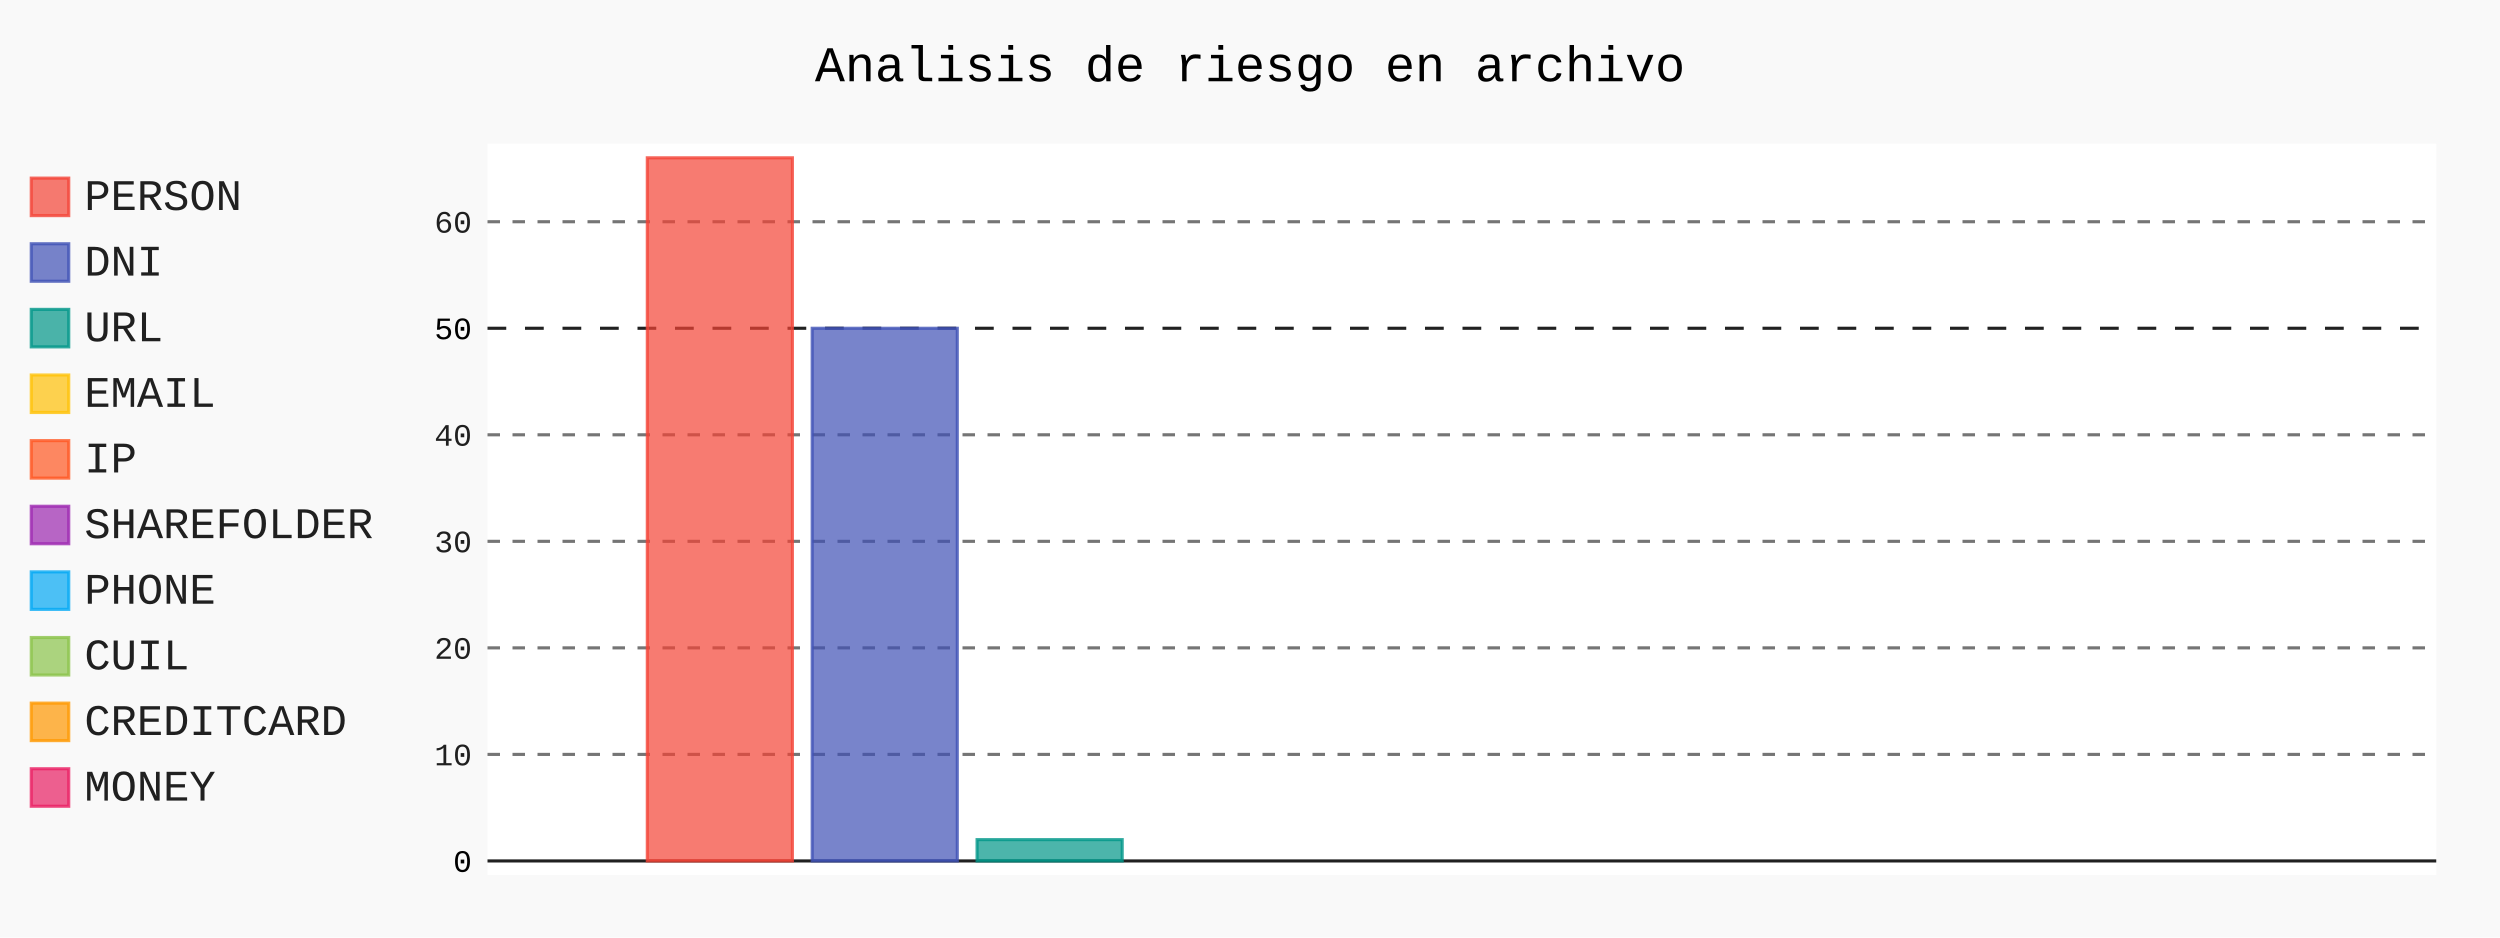
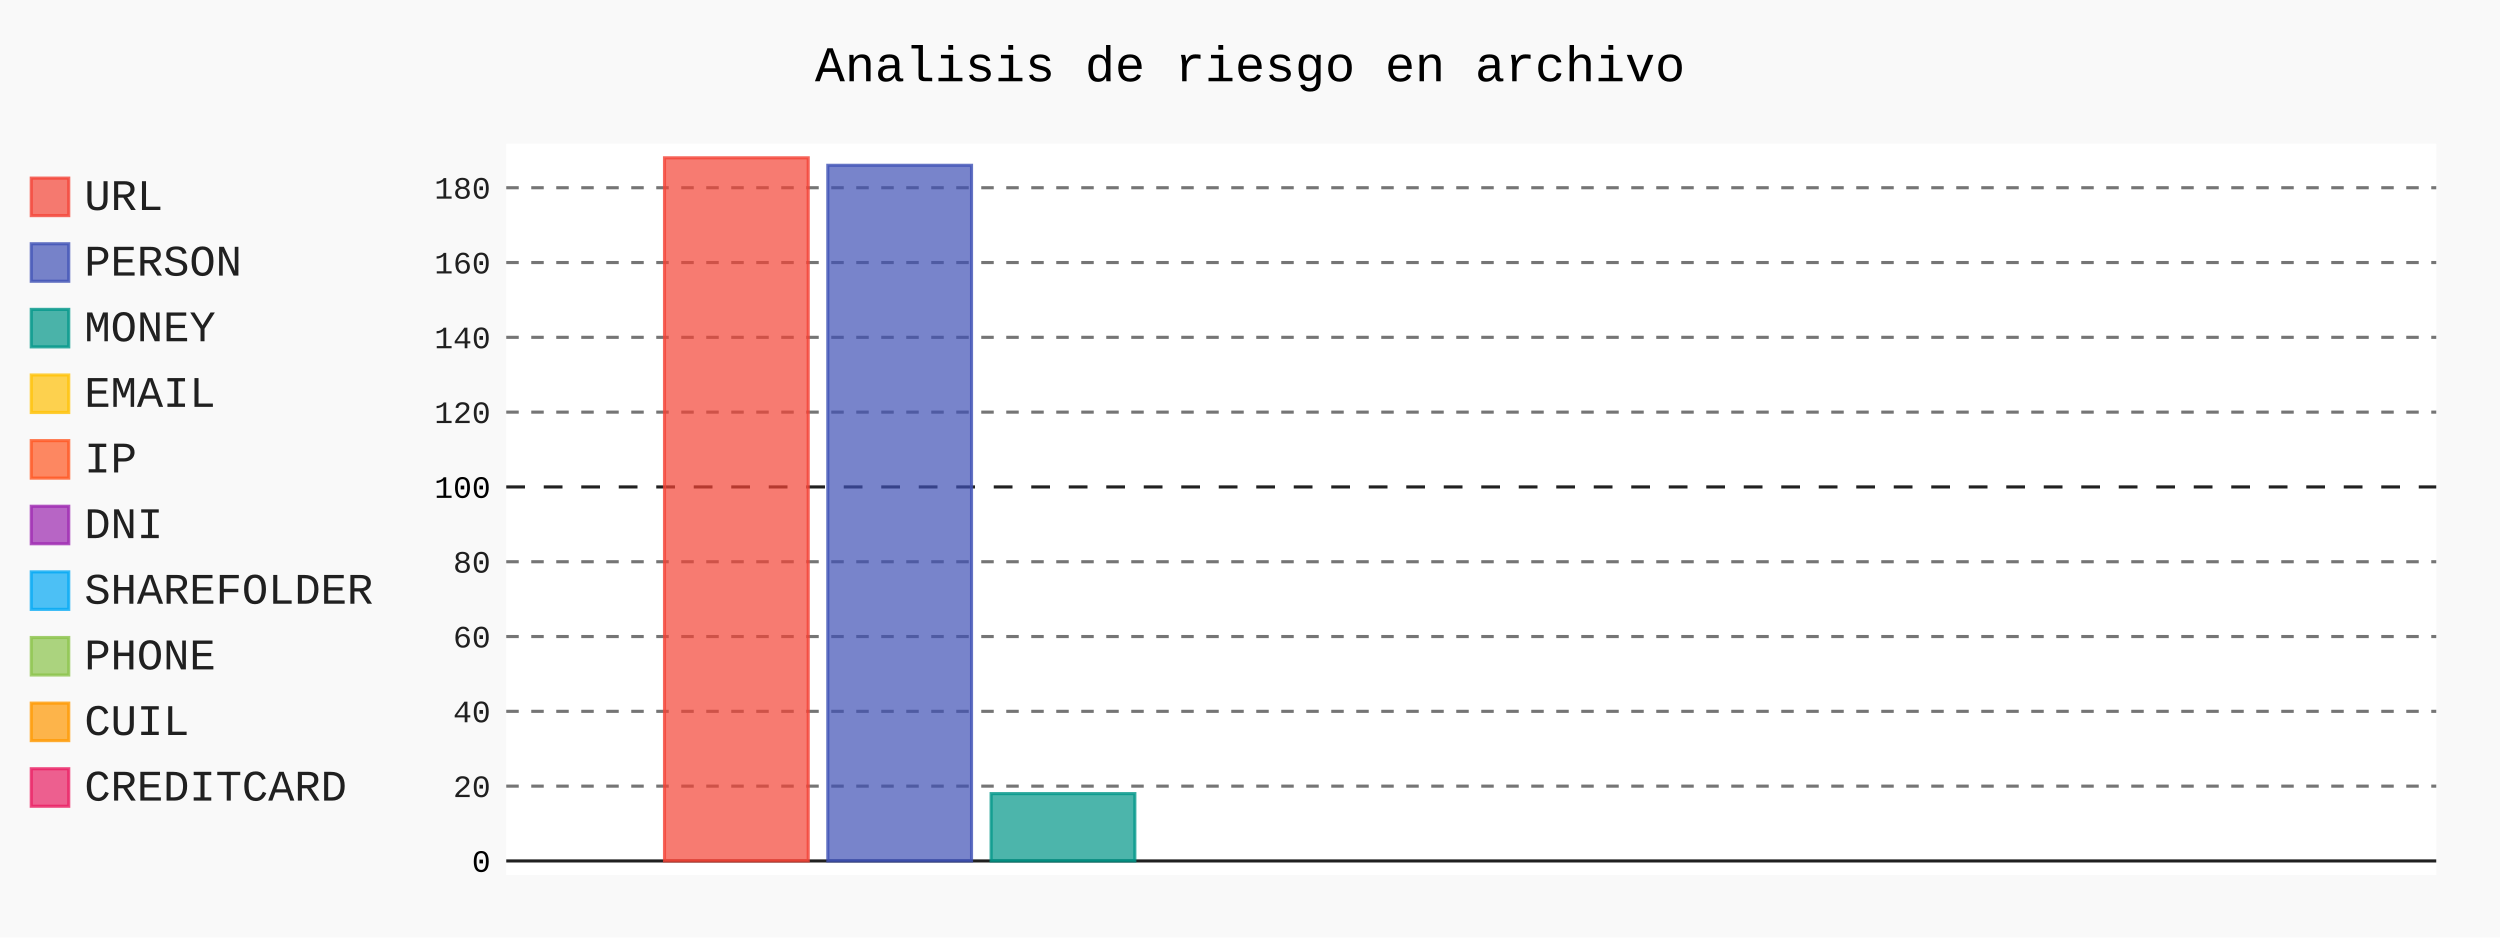
- <svg xmlns="http://www.w3.org/2000/svg" id="chart-7b2eb822-2b28-43af-84a5-a2d1a2934eee" class="pygal-chart" viewBox="0 0 800 300">
+ <svg xmlns="http://www.w3.org/2000/svg" id="chart-b5544657-34f6-4043-951a-513a0b7bdc10" class="pygal-chart" viewBox="0 0 800 300">
  <defs>
-     <style type="text/css">#chart-7b2eb822-2b28-43af-84a5-a2d1a2934eee{-webkit-user-select:none;-webkit-font-smoothing:antialiased;font-family:Consolas,"Liberation Mono",Menlo,Courier,monospace}#chart-7b2eb822-2b28-43af-84a5-a2d1a2934eee .title{font-family:Consolas,"Liberation Mono",Menlo,Courier,monospace;font-size:16px}#chart-7b2eb822-2b28-43af-84a5-a2d1a2934eee .legends .legend text{font-family:Consolas,"Liberation Mono",Menlo,Courier,monospace;font-size:14px}#chart-7b2eb822-2b28-43af-84a5-a2d1a2934eee .axis text{font-family:Consolas,"Liberation Mono",Menlo,Courier,monospace;font-size:10px}#chart-7b2eb822-2b28-43af-84a5-a2d1a2934eee .axis text.major{font-family:Consolas,"Liberation Mono",Menlo,Courier,monospace;font-size:10px}#chart-7b2eb822-2b28-43af-84a5-a2d1a2934eee .text-overlay text.value{font-family:Consolas,"Liberation Mono",Menlo,Courier,monospace;font-size:16px}#chart-7b2eb822-2b28-43af-84a5-a2d1a2934eee .text-overlay text.label{font-family:Consolas,"Liberation Mono",Menlo,Courier,monospace;font-size:10px}#chart-7b2eb822-2b28-43af-84a5-a2d1a2934eee .tooltip{font-family:Consolas,"Liberation Mono",Menlo,Courier,monospace;font-size:14px}#chart-7b2eb822-2b28-43af-84a5-a2d1a2934eee text.no_data{font-family:Consolas,"Liberation Mono",Menlo,Courier,monospace;font-size:64px}
- #chart-7b2eb822-2b28-43af-84a5-a2d1a2934eee{background-color:rgba(249,249,249,1)}#chart-7b2eb822-2b28-43af-84a5-a2d1a2934eee path,#chart-7b2eb822-2b28-43af-84a5-a2d1a2934eee line,#chart-7b2eb822-2b28-43af-84a5-a2d1a2934eee rect,#chart-7b2eb822-2b28-43af-84a5-a2d1a2934eee circle{-webkit-transition:150ms;-moz-transition:150ms;transition:150ms}#chart-7b2eb822-2b28-43af-84a5-a2d1a2934eee .graph &gt; .background{fill:rgba(249,249,249,1)}#chart-7b2eb822-2b28-43af-84a5-a2d1a2934eee .plot &gt; .background{fill:rgba(255,255,255,1)}#chart-7b2eb822-2b28-43af-84a5-a2d1a2934eee .graph{fill:rgba(0,0,0,.87)}#chart-7b2eb822-2b28-43af-84a5-a2d1a2934eee text.no_data{fill:rgba(0,0,0,1)}#chart-7b2eb822-2b28-43af-84a5-a2d1a2934eee .title{fill:rgba(0,0,0,1)}#chart-7b2eb822-2b28-43af-84a5-a2d1a2934eee .legends .legend text{fill:rgba(0,0,0,.87)}#chart-7b2eb822-2b28-43af-84a5-a2d1a2934eee .legends .legend:hover text{fill:rgba(0,0,0,1)}#chart-7b2eb822-2b28-43af-84a5-a2d1a2934eee .axis .line{stroke:rgba(0,0,0,1)}#chart-7b2eb822-2b28-43af-84a5-a2d1a2934eee .axis .guide.line{stroke:rgba(0,0,0,.54)}#chart-7b2eb822-2b28-43af-84a5-a2d1a2934eee .axis .major.line{stroke:rgba(0,0,0,.87)}#chart-7b2eb822-2b28-43af-84a5-a2d1a2934eee .axis text.major{fill:rgba(0,0,0,1)}#chart-7b2eb822-2b28-43af-84a5-a2d1a2934eee .axis.y .guides:hover .guide.line,#chart-7b2eb822-2b28-43af-84a5-a2d1a2934eee .line-graph .axis.x .guides:hover .guide.line,#chart-7b2eb822-2b28-43af-84a5-a2d1a2934eee .stackedline-graph .axis.x .guides:hover .guide.line,#chart-7b2eb822-2b28-43af-84a5-a2d1a2934eee .xy-graph .axis.x .guides:hover .guide.line{stroke:rgba(0,0,0,1)}#chart-7b2eb822-2b28-43af-84a5-a2d1a2934eee .axis .guides:hover text{fill:rgba(0,0,0,1)}#chart-7b2eb822-2b28-43af-84a5-a2d1a2934eee .reactive{fill-opacity:.7;stroke-opacity:.8}#chart-7b2eb822-2b28-43af-84a5-a2d1a2934eee .ci{stroke:rgba(0,0,0,.87)}#chart-7b2eb822-2b28-43af-84a5-a2d1a2934eee .reactive.active,#chart-7b2eb822-2b28-43af-84a5-a2d1a2934eee .active .reactive{fill-opacity:.8;stroke-opacity:.9;stroke-width:4}#chart-7b2eb822-2b28-43af-84a5-a2d1a2934eee .ci .reactive.active{stroke-width:1.5}#chart-7b2eb822-2b28-43af-84a5-a2d1a2934eee .series text{fill:rgba(0,0,0,1)}#chart-7b2eb822-2b28-43af-84a5-a2d1a2934eee .tooltip rect{fill:rgba(255,255,255,1);stroke:rgba(0,0,0,1);-webkit-transition:opacity 150ms;-moz-transition:opacity 150ms;transition:opacity 150ms}#chart-7b2eb822-2b28-43af-84a5-a2d1a2934eee .tooltip .label{fill:rgba(0,0,0,.87)}#chart-7b2eb822-2b28-43af-84a5-a2d1a2934eee .tooltip .label{fill:rgba(0,0,0,.87)}#chart-7b2eb822-2b28-43af-84a5-a2d1a2934eee .tooltip .legend{font-size:.8em;fill:rgba(0,0,0,.54)}#chart-7b2eb822-2b28-43af-84a5-a2d1a2934eee .tooltip .x_label{font-size:.6em;fill:rgba(0,0,0,1)}#chart-7b2eb822-2b28-43af-84a5-a2d1a2934eee .tooltip .xlink{font-size:.5em;text-decoration:underline}#chart-7b2eb822-2b28-43af-84a5-a2d1a2934eee .tooltip .value{font-size:1.5em}#chart-7b2eb822-2b28-43af-84a5-a2d1a2934eee .bound{font-size:.5em}#chart-7b2eb822-2b28-43af-84a5-a2d1a2934eee .max-value{font-size:.75em;fill:rgba(0,0,0,.54)}#chart-7b2eb822-2b28-43af-84a5-a2d1a2934eee .map-element{fill:rgba(255,255,255,1);stroke:rgba(0,0,0,.54) !important}#chart-7b2eb822-2b28-43af-84a5-a2d1a2934eee .map-element .reactive{fill-opacity:inherit;stroke-opacity:inherit}#chart-7b2eb822-2b28-43af-84a5-a2d1a2934eee .color-0,#chart-7b2eb822-2b28-43af-84a5-a2d1a2934eee .color-0 a:visited{stroke:#F44336;fill:#F44336}#chart-7b2eb822-2b28-43af-84a5-a2d1a2934eee .color-1,#chart-7b2eb822-2b28-43af-84a5-a2d1a2934eee .color-1 a:visited{stroke:#3F51B5;fill:#3F51B5}#chart-7b2eb822-2b28-43af-84a5-a2d1a2934eee .color-2,#chart-7b2eb822-2b28-43af-84a5-a2d1a2934eee .color-2 a:visited{stroke:#009688;fill:#009688}#chart-7b2eb822-2b28-43af-84a5-a2d1a2934eee .color-3,#chart-7b2eb822-2b28-43af-84a5-a2d1a2934eee .color-3 a:visited{stroke:#FFC107;fill:#FFC107}#chart-7b2eb822-2b28-43af-84a5-a2d1a2934eee .color-4,#chart-7b2eb822-2b28-43af-84a5-a2d1a2934eee .color-4 a:visited{stroke:#FF5722;fill:#FF5722}#chart-7b2eb822-2b28-43af-84a5-a2d1a2934eee .color-5,#chart-7b2eb822-2b28-43af-84a5-a2d1a2934eee .color-5 a:visited{stroke:#9C27B0;fill:#9C27B0}#chart-7b2eb822-2b28-43af-84a5-a2d1a2934eee .color-6,#chart-7b2eb822-2b28-43af-84a5-a2d1a2934eee .color-6 a:visited{stroke:#03A9F4;fill:#03A9F4}#chart-7b2eb822-2b28-43af-84a5-a2d1a2934eee .color-7,#chart-7b2eb822-2b28-43af-84a5-a2d1a2934eee .color-7 a:visited{stroke:#8BC34A;fill:#8BC34A}#chart-7b2eb822-2b28-43af-84a5-a2d1a2934eee .color-8,#chart-7b2eb822-2b28-43af-84a5-a2d1a2934eee .color-8 a:visited{stroke:#FF9800;fill:#FF9800}#chart-7b2eb822-2b28-43af-84a5-a2d1a2934eee .color-9,#chart-7b2eb822-2b28-43af-84a5-a2d1a2934eee .color-9 a:visited{stroke:#E91E63;fill:#E91E63}#chart-7b2eb822-2b28-43af-84a5-a2d1a2934eee .text-overlay .color-0 text{fill:black}#chart-7b2eb822-2b28-43af-84a5-a2d1a2934eee .text-overlay .color-1 text{fill:black}#chart-7b2eb822-2b28-43af-84a5-a2d1a2934eee .text-overlay .color-2 text{fill:black}#chart-7b2eb822-2b28-43af-84a5-a2d1a2934eee .text-overlay .color-3 text{fill:black}#chart-7b2eb822-2b28-43af-84a5-a2d1a2934eee .text-overlay .color-4 text{fill:black}#chart-7b2eb822-2b28-43af-84a5-a2d1a2934eee .text-overlay .color-5 text{fill:black}#chart-7b2eb822-2b28-43af-84a5-a2d1a2934eee .text-overlay .color-6 text{fill:black}#chart-7b2eb822-2b28-43af-84a5-a2d1a2934eee .text-overlay .color-7 text{fill:black}#chart-7b2eb822-2b28-43af-84a5-a2d1a2934eee .text-overlay .color-8 text{fill:black}#chart-7b2eb822-2b28-43af-84a5-a2d1a2934eee .text-overlay .color-9 text{fill:black}
- #chart-7b2eb822-2b28-43af-84a5-a2d1a2934eee text.no_data{text-anchor:middle}#chart-7b2eb822-2b28-43af-84a5-a2d1a2934eee .guide.line{fill:none}#chart-7b2eb822-2b28-43af-84a5-a2d1a2934eee .centered{text-anchor:middle}#chart-7b2eb822-2b28-43af-84a5-a2d1a2934eee .title{text-anchor:middle}#chart-7b2eb822-2b28-43af-84a5-a2d1a2934eee .legends .legend text{fill-opacity:1}#chart-7b2eb822-2b28-43af-84a5-a2d1a2934eee .axis.x text{text-anchor:middle}#chart-7b2eb822-2b28-43af-84a5-a2d1a2934eee .axis.x:not(.web) text[transform]{text-anchor:start}#chart-7b2eb822-2b28-43af-84a5-a2d1a2934eee .axis.x:not(.web) text[transform].backwards{text-anchor:end}#chart-7b2eb822-2b28-43af-84a5-a2d1a2934eee .axis.y text{text-anchor:end}#chart-7b2eb822-2b28-43af-84a5-a2d1a2934eee .axis.y text[transform].backwards{text-anchor:start}#chart-7b2eb822-2b28-43af-84a5-a2d1a2934eee .axis.y2 text{text-anchor:start}#chart-7b2eb822-2b28-43af-84a5-a2d1a2934eee .axis.y2 text[transform].backwards{text-anchor:end}#chart-7b2eb822-2b28-43af-84a5-a2d1a2934eee .axis .guide.line{stroke-dasharray:4,4}#chart-7b2eb822-2b28-43af-84a5-a2d1a2934eee .axis .major.guide.line{stroke-dasharray:6,6}#chart-7b2eb822-2b28-43af-84a5-a2d1a2934eee .horizontal .axis.y .guide.line,#chart-7b2eb822-2b28-43af-84a5-a2d1a2934eee .horizontal .axis.y2 .guide.line,#chart-7b2eb822-2b28-43af-84a5-a2d1a2934eee .vertical .axis.x .guide.line{opacity:0}#chart-7b2eb822-2b28-43af-84a5-a2d1a2934eee .horizontal .axis.always_show .guide.line,#chart-7b2eb822-2b28-43af-84a5-a2d1a2934eee .vertical .axis.always_show .guide.line{opacity:1 !important}#chart-7b2eb822-2b28-43af-84a5-a2d1a2934eee .axis.y .guides:hover .guide.line,#chart-7b2eb822-2b28-43af-84a5-a2d1a2934eee .axis.y2 .guides:hover .guide.line,#chart-7b2eb822-2b28-43af-84a5-a2d1a2934eee .axis.x .guides:hover .guide.line{opacity:1}#chart-7b2eb822-2b28-43af-84a5-a2d1a2934eee .axis .guides:hover text{opacity:1}#chart-7b2eb822-2b28-43af-84a5-a2d1a2934eee .nofill{fill:none}#chart-7b2eb822-2b28-43af-84a5-a2d1a2934eee .subtle-fill{fill-opacity:.2}#chart-7b2eb822-2b28-43af-84a5-a2d1a2934eee .dot{stroke-width:1px;fill-opacity:1}#chart-7b2eb822-2b28-43af-84a5-a2d1a2934eee .dot.active{stroke-width:5px}#chart-7b2eb822-2b28-43af-84a5-a2d1a2934eee .dot.negative{fill:transparent}#chart-7b2eb822-2b28-43af-84a5-a2d1a2934eee text,#chart-7b2eb822-2b28-43af-84a5-a2d1a2934eee tspan{stroke:none !important}#chart-7b2eb822-2b28-43af-84a5-a2d1a2934eee .series text.active{opacity:1}#chart-7b2eb822-2b28-43af-84a5-a2d1a2934eee .tooltip rect{fill-opacity:.95;stroke-width:.5}#chart-7b2eb822-2b28-43af-84a5-a2d1a2934eee .tooltip text{fill-opacity:1}#chart-7b2eb822-2b28-43af-84a5-a2d1a2934eee .showable{visibility:hidden}#chart-7b2eb822-2b28-43af-84a5-a2d1a2934eee .showable.shown{visibility:visible}#chart-7b2eb822-2b28-43af-84a5-a2d1a2934eee .gauge-background{fill:rgba(229,229,229,1);stroke:none}#chart-7b2eb822-2b28-43af-84a5-a2d1a2934eee .bg-lines{stroke:rgba(249,249,249,1);stroke-width:2px}</style>
+     <style type="text/css">#chart-b5544657-34f6-4043-951a-513a0b7bdc10{-webkit-user-select:none;-webkit-font-smoothing:antialiased;font-family:Consolas,"Liberation Mono",Menlo,Courier,monospace}#chart-b5544657-34f6-4043-951a-513a0b7bdc10 .title{font-family:Consolas,"Liberation Mono",Menlo,Courier,monospace;font-size:16px}#chart-b5544657-34f6-4043-951a-513a0b7bdc10 .legends .legend text{font-family:Consolas,"Liberation Mono",Menlo,Courier,monospace;font-size:14px}#chart-b5544657-34f6-4043-951a-513a0b7bdc10 .axis text{font-family:Consolas,"Liberation Mono",Menlo,Courier,monospace;font-size:10px}#chart-b5544657-34f6-4043-951a-513a0b7bdc10 .axis text.major{font-family:Consolas,"Liberation Mono",Menlo,Courier,monospace;font-size:10px}#chart-b5544657-34f6-4043-951a-513a0b7bdc10 .text-overlay text.value{font-family:Consolas,"Liberation Mono",Menlo,Courier,monospace;font-size:16px}#chart-b5544657-34f6-4043-951a-513a0b7bdc10 .text-overlay text.label{font-family:Consolas,"Liberation Mono",Menlo,Courier,monospace;font-size:10px}#chart-b5544657-34f6-4043-951a-513a0b7bdc10 .tooltip{font-family:Consolas,"Liberation Mono",Menlo,Courier,monospace;font-size:14px}#chart-b5544657-34f6-4043-951a-513a0b7bdc10 text.no_data{font-family:Consolas,"Liberation Mono",Menlo,Courier,monospace;font-size:64px}
+ #chart-b5544657-34f6-4043-951a-513a0b7bdc10{background-color:rgba(249,249,249,1)}#chart-b5544657-34f6-4043-951a-513a0b7bdc10 path,#chart-b5544657-34f6-4043-951a-513a0b7bdc10 line,#chart-b5544657-34f6-4043-951a-513a0b7bdc10 rect,#chart-b5544657-34f6-4043-951a-513a0b7bdc10 circle{-webkit-transition:150ms;-moz-transition:150ms;transition:150ms}#chart-b5544657-34f6-4043-951a-513a0b7bdc10 .graph &gt; .background{fill:rgba(249,249,249,1)}#chart-b5544657-34f6-4043-951a-513a0b7bdc10 .plot &gt; .background{fill:rgba(255,255,255,1)}#chart-b5544657-34f6-4043-951a-513a0b7bdc10 .graph{fill:rgba(0,0,0,.87)}#chart-b5544657-34f6-4043-951a-513a0b7bdc10 text.no_data{fill:rgba(0,0,0,1)}#chart-b5544657-34f6-4043-951a-513a0b7bdc10 .title{fill:rgba(0,0,0,1)}#chart-b5544657-34f6-4043-951a-513a0b7bdc10 .legends .legend text{fill:rgba(0,0,0,.87)}#chart-b5544657-34f6-4043-951a-513a0b7bdc10 .legends .legend:hover text{fill:rgba(0,0,0,1)}#chart-b5544657-34f6-4043-951a-513a0b7bdc10 .axis .line{stroke:rgba(0,0,0,1)}#chart-b5544657-34f6-4043-951a-513a0b7bdc10 .axis .guide.line{stroke:rgba(0,0,0,.54)}#chart-b5544657-34f6-4043-951a-513a0b7bdc10 .axis .major.line{stroke:rgba(0,0,0,.87)}#chart-b5544657-34f6-4043-951a-513a0b7bdc10 .axis text.major{fill:rgba(0,0,0,1)}#chart-b5544657-34f6-4043-951a-513a0b7bdc10 .axis.y .guides:hover .guide.line,#chart-b5544657-34f6-4043-951a-513a0b7bdc10 .line-graph .axis.x .guides:hover .guide.line,#chart-b5544657-34f6-4043-951a-513a0b7bdc10 .stackedline-graph .axis.x .guides:hover .guide.line,#chart-b5544657-34f6-4043-951a-513a0b7bdc10 .xy-graph .axis.x .guides:hover .guide.line{stroke:rgba(0,0,0,1)}#chart-b5544657-34f6-4043-951a-513a0b7bdc10 .axis .guides:hover text{fill:rgba(0,0,0,1)}#chart-b5544657-34f6-4043-951a-513a0b7bdc10 .reactive{fill-opacity:.7;stroke-opacity:.8}#chart-b5544657-34f6-4043-951a-513a0b7bdc10 .ci{stroke:rgba(0,0,0,.87)}#chart-b5544657-34f6-4043-951a-513a0b7bdc10 .reactive.active,#chart-b5544657-34f6-4043-951a-513a0b7bdc10 .active .reactive{fill-opacity:.8;stroke-opacity:.9;stroke-width:4}#chart-b5544657-34f6-4043-951a-513a0b7bdc10 .ci .reactive.active{stroke-width:1.5}#chart-b5544657-34f6-4043-951a-513a0b7bdc10 .series text{fill:rgba(0,0,0,1)}#chart-b5544657-34f6-4043-951a-513a0b7bdc10 .tooltip rect{fill:rgba(255,255,255,1);stroke:rgba(0,0,0,1);-webkit-transition:opacity 150ms;-moz-transition:opacity 150ms;transition:opacity 150ms}#chart-b5544657-34f6-4043-951a-513a0b7bdc10 .tooltip .label{fill:rgba(0,0,0,.87)}#chart-b5544657-34f6-4043-951a-513a0b7bdc10 .tooltip .label{fill:rgba(0,0,0,.87)}#chart-b5544657-34f6-4043-951a-513a0b7bdc10 .tooltip .legend{font-size:.8em;fill:rgba(0,0,0,.54)}#chart-b5544657-34f6-4043-951a-513a0b7bdc10 .tooltip .x_label{font-size:.6em;fill:rgba(0,0,0,1)}#chart-b5544657-34f6-4043-951a-513a0b7bdc10 .tooltip .xlink{font-size:.5em;text-decoration:underline}#chart-b5544657-34f6-4043-951a-513a0b7bdc10 .tooltip .value{font-size:1.5em}#chart-b5544657-34f6-4043-951a-513a0b7bdc10 .bound{font-size:.5em}#chart-b5544657-34f6-4043-951a-513a0b7bdc10 .max-value{font-size:.75em;fill:rgba(0,0,0,.54)}#chart-b5544657-34f6-4043-951a-513a0b7bdc10 .map-element{fill:rgba(255,255,255,1);stroke:rgba(0,0,0,.54) !important}#chart-b5544657-34f6-4043-951a-513a0b7bdc10 .map-element .reactive{fill-opacity:inherit;stroke-opacity:inherit}#chart-b5544657-34f6-4043-951a-513a0b7bdc10 .color-0,#chart-b5544657-34f6-4043-951a-513a0b7bdc10 .color-0 a:visited{stroke:#F44336;fill:#F44336}#chart-b5544657-34f6-4043-951a-513a0b7bdc10 .color-1,#chart-b5544657-34f6-4043-951a-513a0b7bdc10 .color-1 a:visited{stroke:#3F51B5;fill:#3F51B5}#chart-b5544657-34f6-4043-951a-513a0b7bdc10 .color-2,#chart-b5544657-34f6-4043-951a-513a0b7bdc10 .color-2 a:visited{stroke:#009688;fill:#009688}#chart-b5544657-34f6-4043-951a-513a0b7bdc10 .color-3,#chart-b5544657-34f6-4043-951a-513a0b7bdc10 .color-3 a:visited{stroke:#FFC107;fill:#FFC107}#chart-b5544657-34f6-4043-951a-513a0b7bdc10 .color-4,#chart-b5544657-34f6-4043-951a-513a0b7bdc10 .color-4 a:visited{stroke:#FF5722;fill:#FF5722}#chart-b5544657-34f6-4043-951a-513a0b7bdc10 .color-5,#chart-b5544657-34f6-4043-951a-513a0b7bdc10 .color-5 a:visited{stroke:#9C27B0;fill:#9C27B0}#chart-b5544657-34f6-4043-951a-513a0b7bdc10 .color-6,#chart-b5544657-34f6-4043-951a-513a0b7bdc10 .color-6 a:visited{stroke:#03A9F4;fill:#03A9F4}#chart-b5544657-34f6-4043-951a-513a0b7bdc10 .color-7,#chart-b5544657-34f6-4043-951a-513a0b7bdc10 .color-7 a:visited{stroke:#8BC34A;fill:#8BC34A}#chart-b5544657-34f6-4043-951a-513a0b7bdc10 .color-8,#chart-b5544657-34f6-4043-951a-513a0b7bdc10 .color-8 a:visited{stroke:#FF9800;fill:#FF9800}#chart-b5544657-34f6-4043-951a-513a0b7bdc10 .color-9,#chart-b5544657-34f6-4043-951a-513a0b7bdc10 .color-9 a:visited{stroke:#E91E63;fill:#E91E63}#chart-b5544657-34f6-4043-951a-513a0b7bdc10 .text-overlay .color-0 text{fill:black}#chart-b5544657-34f6-4043-951a-513a0b7bdc10 .text-overlay .color-1 text{fill:black}#chart-b5544657-34f6-4043-951a-513a0b7bdc10 .text-overlay .color-2 text{fill:black}#chart-b5544657-34f6-4043-951a-513a0b7bdc10 .text-overlay .color-3 text{fill:black}#chart-b5544657-34f6-4043-951a-513a0b7bdc10 .text-overlay .color-4 text{fill:black}#chart-b5544657-34f6-4043-951a-513a0b7bdc10 .text-overlay .color-5 text{fill:black}#chart-b5544657-34f6-4043-951a-513a0b7bdc10 .text-overlay .color-6 text{fill:black}#chart-b5544657-34f6-4043-951a-513a0b7bdc10 .text-overlay .color-7 text{fill:black}#chart-b5544657-34f6-4043-951a-513a0b7bdc10 .text-overlay .color-8 text{fill:black}#chart-b5544657-34f6-4043-951a-513a0b7bdc10 .text-overlay .color-9 text{fill:black}
+ #chart-b5544657-34f6-4043-951a-513a0b7bdc10 text.no_data{text-anchor:middle}#chart-b5544657-34f6-4043-951a-513a0b7bdc10 .guide.line{fill:none}#chart-b5544657-34f6-4043-951a-513a0b7bdc10 .centered{text-anchor:middle}#chart-b5544657-34f6-4043-951a-513a0b7bdc10 .title{text-anchor:middle}#chart-b5544657-34f6-4043-951a-513a0b7bdc10 .legends .legend text{fill-opacity:1}#chart-b5544657-34f6-4043-951a-513a0b7bdc10 .axis.x text{text-anchor:middle}#chart-b5544657-34f6-4043-951a-513a0b7bdc10 .axis.x:not(.web) text[transform]{text-anchor:start}#chart-b5544657-34f6-4043-951a-513a0b7bdc10 .axis.x:not(.web) text[transform].backwards{text-anchor:end}#chart-b5544657-34f6-4043-951a-513a0b7bdc10 .axis.y text{text-anchor:end}#chart-b5544657-34f6-4043-951a-513a0b7bdc10 .axis.y text[transform].backwards{text-anchor:start}#chart-b5544657-34f6-4043-951a-513a0b7bdc10 .axis.y2 text{text-anchor:start}#chart-b5544657-34f6-4043-951a-513a0b7bdc10 .axis.y2 text[transform].backwards{text-anchor:end}#chart-b5544657-34f6-4043-951a-513a0b7bdc10 .axis .guide.line{stroke-dasharray:4,4}#chart-b5544657-34f6-4043-951a-513a0b7bdc10 .axis .major.guide.line{stroke-dasharray:6,6}#chart-b5544657-34f6-4043-951a-513a0b7bdc10 .horizontal .axis.y .guide.line,#chart-b5544657-34f6-4043-951a-513a0b7bdc10 .horizontal .axis.y2 .guide.line,#chart-b5544657-34f6-4043-951a-513a0b7bdc10 .vertical .axis.x .guide.line{opacity:0}#chart-b5544657-34f6-4043-951a-513a0b7bdc10 .horizontal .axis.always_show .guide.line,#chart-b5544657-34f6-4043-951a-513a0b7bdc10 .vertical .axis.always_show .guide.line{opacity:1 !important}#chart-b5544657-34f6-4043-951a-513a0b7bdc10 .axis.y .guides:hover .guide.line,#chart-b5544657-34f6-4043-951a-513a0b7bdc10 .axis.y2 .guides:hover .guide.line,#chart-b5544657-34f6-4043-951a-513a0b7bdc10 .axis.x .guides:hover .guide.line{opacity:1}#chart-b5544657-34f6-4043-951a-513a0b7bdc10 .axis .guides:hover text{opacity:1}#chart-b5544657-34f6-4043-951a-513a0b7bdc10 .nofill{fill:none}#chart-b5544657-34f6-4043-951a-513a0b7bdc10 .subtle-fill{fill-opacity:.2}#chart-b5544657-34f6-4043-951a-513a0b7bdc10 .dot{stroke-width:1px;fill-opacity:1}#chart-b5544657-34f6-4043-951a-513a0b7bdc10 .dot.active{stroke-width:5px}#chart-b5544657-34f6-4043-951a-513a0b7bdc10 .dot.negative{fill:transparent}#chart-b5544657-34f6-4043-951a-513a0b7bdc10 text,#chart-b5544657-34f6-4043-951a-513a0b7bdc10 tspan{stroke:none !important}#chart-b5544657-34f6-4043-951a-513a0b7bdc10 .series text.active{opacity:1}#chart-b5544657-34f6-4043-951a-513a0b7bdc10 .tooltip rect{fill-opacity:.95;stroke-width:.5}#chart-b5544657-34f6-4043-951a-513a0b7bdc10 .tooltip text{fill-opacity:1}#chart-b5544657-34f6-4043-951a-513a0b7bdc10 .showable{visibility:hidden}#chart-b5544657-34f6-4043-951a-513a0b7bdc10 .showable.shown{visibility:visible}#chart-b5544657-34f6-4043-951a-513a0b7bdc10 .gauge-background{fill:rgba(229,229,229,1);stroke:none}#chart-b5544657-34f6-4043-951a-513a0b7bdc10 .bg-lines{stroke:rgba(249,249,249,1);stroke-width:2px}</style>
  </defs>
  <g class="graph bar-graph vertical">
    <rect class="background" height="300" width="800" x="0" y="0" />
-     <g class="plot" transform="translate(156, 46)">
-       <rect class="background" height="234" width="623.6" x="0" y="0" />
+     <g class="plot" transform="translate(162, 46)">
+       <rect class="background" height="234" width="617.6" x="0" y="0" />
      <g class="axis y always_show">
        <g class="guides">
-           <path class="axis major line" d="M0 229.5 h623.6" />
+           <path class="axis major line" d="M0 229.5 h617.6" />
          <text class="major" x="-5" y="233.0">0</text>
        </g>
        <g class="guides">
-           <path class="guide line" d="M0 195.409 h623.6" />
-           <text class="" x="-5" y="198.909">10</text>
-         </g>
-         <g class="guides">
-           <path class="guide line" d="M0 161.318 h623.6" />
-           <text class="" x="-5" y="164.818">20</text>
-         </g>
-         <g class="guides">
-           <path class="guide line" d="M0 127.227 h623.6" />
-           <text class="" x="-5" y="130.727">30</text>
-         </g>
-         <g class="guides">
-           <path class="guide line" d="M0 93.136 h623.6" />
-           <text class="" x="-5" y="96.636">40</text>
-         </g>
-         <g class="guides">
-           <path class="major guide line" d="M0 59.045 h623.6" />
-           <text class="major" x="-5" y="62.545">50</text>
-         </g>
-         <g class="guides">
-           <path class="guide line" d="M0 24.955 h623.6" />
-           <text class="" x="-5" y="28.455">60</text>
+           <path class="guide line" d="M0 205.564 h617.6" />
+           <text class="" x="-5" y="209.064">20</text>
+         </g>
+         <g class="guides">
+           <path class="guide line" d="M0 181.628 h617.6" />
+           <text class="" x="-5" y="185.128">40</text>
+         </g>
+         <g class="guides">
+           <path class="guide line" d="M0 157.691 h617.6" />
+           <text class="" x="-5" y="161.191">60</text>
+         </g>
+         <g class="guides">
+           <path class="guide line" d="M0 133.755 h617.6" />
+           <text class="" x="-5" y="137.255">80</text>
+         </g>
+         <g class="guides">
+           <path class="major guide line" d="M0 109.819 h617.6" />
+           <text class="major" x="-5" y="113.319">100</text>
+         </g>
+         <g class="guides">
+           <path class="guide line" d="M0 85.883 h617.6" />
+           <text class="" x="-5" y="89.383">120</text>
+         </g>
+         <g class="guides">
+           <path class="guide line" d="M0 61.947 h617.6" />
+           <text class="" x="-5" y="65.447">140</text>
+         </g>
+         <g class="guides">
+           <path class="guide line" d="M0 38.011 h617.6" />
+           <text class="" x="-5" y="41.511">160</text>
+         </g>
+         <g class="guides">
+           <path class="guide line" d="M0 14.074 h617.6" />
+           <text class="" x="-5" y="17.574">180</text>
        </g>
      </g>
      <g class="series serie-0 color-0">
        <g class="bars">
          <g class="bar">
-             <rect class="rect reactive tooltip-trigger" height="225" rx="0" ry="0" width="46.434" x="51.135" y="4.5" />
+             <rect class="rect reactive tooltip-trigger" height="225.0" rx="0" ry="0" width="45.987" x="50.643" y="4.5" />
          </g>
        </g>
      </g>
      <g class="series serie-1 color-1">
        <g class="bars">
          <g class="bar">
-             <rect class="rect reactive tooltip-trigger" height="170.455" rx="0" ry="0" width="46.434" x="103.901" y="59.045" />
+             <rect class="rect reactive tooltip-trigger" height="222.606" rx="0" ry="0" width="45.987" x="102.902" y="6.894" />
          </g>
        </g>
      </g>
      <g class="series serie-2 color-2">
        <g class="bars">
          <g class="bar">
-             <rect class="rect reactive tooltip-trigger" height="6.818" rx="0" ry="0" width="46.434" x="156.668" y="222.682" />
+             <rect class="rect reactive tooltip-trigger" height="21.543" rx="0" ry="0" width="45.987" x="155.16" y="207.957" />
          </g>
        </g>
      </g>
      <g class="series serie-3 color-3">
        <g class="bars">
          <g class="bar">
-             <rect class="rect reactive tooltip-trigger" height="0.0" rx="0" ry="0" width="46.434" x="209.434" y="229.5" />
+             <rect class="rect reactive tooltip-trigger" height="0.0" rx="0" ry="0" width="45.987" x="207.419" y="229.5" />
          </g>
        </g>
      </g>
      <g class="series serie-4 color-4">
        <g class="bars">
          <g class="bar">
-             <rect class="rect reactive tooltip-trigger" height="0.0" rx="0" ry="0" width="46.434" x="262.2" y="229.5" />
+             <rect class="rect reactive tooltip-trigger" height="0.0" rx="0" ry="0" width="45.987" x="259.677" y="229.5" />
          </g>
        </g>
      </g>
      <g class="series serie-5 color-5">
        <g class="bars">
          <g class="bar">
-             <rect class="rect reactive tooltip-trigger" height="0.0" rx="0" ry="0" width="46.434" x="314.966" y="229.5" />
+             <rect class="rect reactive tooltip-trigger" height="0.0" rx="0" ry="0" width="45.987" x="311.936" y="229.5" />
          </g>
        </g>
      </g>
      <g class="series serie-6 color-6">
        <g class="bars">
          <g class="bar">
-             <rect class="rect reactive tooltip-trigger" height="0.0" rx="0" ry="0" width="46.434" x="367.732" y="229.5" />
+             <rect class="rect reactive tooltip-trigger" height="0.0" rx="0" ry="0" width="45.987" x="364.194" y="229.5" />
          </g>
        </g>
      </g>
      <g class="series serie-7 color-7">
        <g class="bars">
          <g class="bar">
-             <rect class="rect reactive tooltip-trigger" height="0.0" rx="0" ry="0" width="46.434" x="420.498" y="229.5" />
+             <rect class="rect reactive tooltip-trigger" height="0.0" rx="0" ry="0" width="45.987" x="416.452" y="229.5" />
          </g>
        </g>
      </g>
      <g class="series serie-8 color-8">
        <g class="bars">
          <g class="bar">
-             <rect class="rect reactive tooltip-trigger" height="0.0" rx="0" ry="0" width="46.434" x="473.264" y="229.5" />
+             <rect class="rect reactive tooltip-trigger" height="0.0" rx="0" ry="0" width="45.987" x="468.711" y="229.5" />
          </g>
        </g>
      </g>
      <g class="series serie-9 color-9">
        <g class="bars">
          <g class="bar">
-             <rect class="rect reactive tooltip-trigger" height="0.0" rx="0" ry="0" width="46.434" x="526.031" y="229.5" />
+             <rect class="rect reactive tooltip-trigger" height="0.0" rx="0" ry="0" width="45.987" x="520.969" y="229.5" />
          </g>
        </g>
      </g>
    </g>
    <g class="titles">
      <text class="title plot_title" x="400.0" y="26">Analisis de riesgo en archivo</text>
    </g>
-     <g class="plot overlay" transform="translate(156, 46)">
+     <g class="plot overlay" transform="translate(162, 46)">
      <g class="series serie-0 color-0" />
      <g class="series serie-1 color-1" />
      <g class="series serie-2 color-2" />
      <g class="series serie-3 color-3" />
      <g class="series serie-4 color-4" />
      <g class="series serie-5 color-5" />
      <g class="series serie-6 color-6" />
      <g class="series serie-7 color-7" />
      <g class="series serie-8 color-8" />
      <g class="series serie-9 color-9" />
    </g>
-     <g class="plot text-overlay" transform="translate(156, 46)">
+     <g class="plot text-overlay" transform="translate(162, 46)">
      <g class="series serie-0 color-0" />
      <g class="series serie-1 color-1" />
      <g class="series serie-2 color-2" />
      <g class="series serie-3 color-3" />
      <g class="series serie-4 color-4" />
      <g class="series serie-5 color-5" />
      <g class="series serie-6 color-6" />
      <g class="series serie-7 color-7" />
      <g class="series serie-8 color-8" />
      <g class="series serie-9 color-9" />
    </g>
-     <g class="plot tooltip-overlay" transform="translate(156, 46)">
+     <g class="plot tooltip-overlay" transform="translate(162, 46)">
      <g class="tooltip" style="opacity: 0" transform="translate(0 0)">
        <rect class="tooltip-box" height="0" rx="0" ry="0" width="0" />
        <g class="text" />
      </g>
    </g>
    <g class="legends" transform="translate(10, 56)">
      <g class="legend reactive activate-serie" id="activate-serie-0">
        <rect class="color-0 reactive" height="12" width="12" x="0.0" y="1.0" />
-         <text x="17.0" y="11.2">PERSON</text>
+         <text x="17.0" y="11.2">URL</text>
      </g>
      <g class="legend reactive activate-serie" id="activate-serie-1">
        <rect class="color-1 reactive" height="12" width="12" x="0.0" y="22.0" />
-         <text x="17.0" y="32.2">DNI</text>
+         <text x="17.0" y="32.2">PERSON</text>
      </g>
      <g class="legend reactive activate-serie" id="activate-serie-2">
        <rect class="color-2 reactive" height="12" width="12" x="0.0" y="43.0" />
-         <text x="17.0" y="53.2">URL</text>
+         <text x="17.0" y="53.2">MONEY</text>
      </g>
      <g class="legend reactive activate-serie" id="activate-serie-3">
        <rect class="color-3 reactive" height="12" width="12" x="0.0" y="64.0" />
        <text x="17.0" y="74.2">EMAIL</text>
      </g>
      <g class="legend reactive activate-serie" id="activate-serie-4">
        <rect class="color-4 reactive" height="12" width="12" x="0.0" y="85.0" />
        <text x="17.0" y="95.2">IP</text>
      </g>
      <g class="legend reactive activate-serie" id="activate-serie-5">
        <rect class="color-5 reactive" height="12" width="12" x="0.0" y="106.0" />
-         <text x="17.0" y="116.2">SHAREFOLDER</text>
+         <text x="17.0" y="116.2">DNI</text>
      </g>
      <g class="legend reactive activate-serie" id="activate-serie-6">
        <rect class="color-6 reactive" height="12" width="12" x="0.0" y="127.0" />
-         <text x="17.0" y="137.2">PHONE</text>
+         <text x="17.0" y="137.2">SHAREFOLDER</text>
      </g>
      <g class="legend reactive activate-serie" id="activate-serie-7">
        <rect class="color-7 reactive" height="12" width="12" x="0.0" y="148.0" />
-         <text x="17.0" y="158.2">CUIL</text>
+         <text x="17.0" y="158.2">PHONE</text>
      </g>
      <g class="legend reactive activate-serie" id="activate-serie-8">
        <rect class="color-8 reactive" height="12" width="12" x="0.0" y="169.0" />
-         <text x="17.0" y="179.2">CREDITCARD</text>
+         <text x="17.0" y="179.2">CUIL</text>
      </g>
      <g class="legend reactive activate-serie" id="activate-serie-9">
        <rect class="color-9 reactive" height="12" width="12" x="0.0" y="190.0" />
-         <text x="17.0" y="200.2">MONEY</text>
+         <text x="17.0" y="200.2">CREDITCARD</text>
      </g>
    </g>
    <g class="legends" transform="translate(790, 56)" />
  </g>
</svg>
